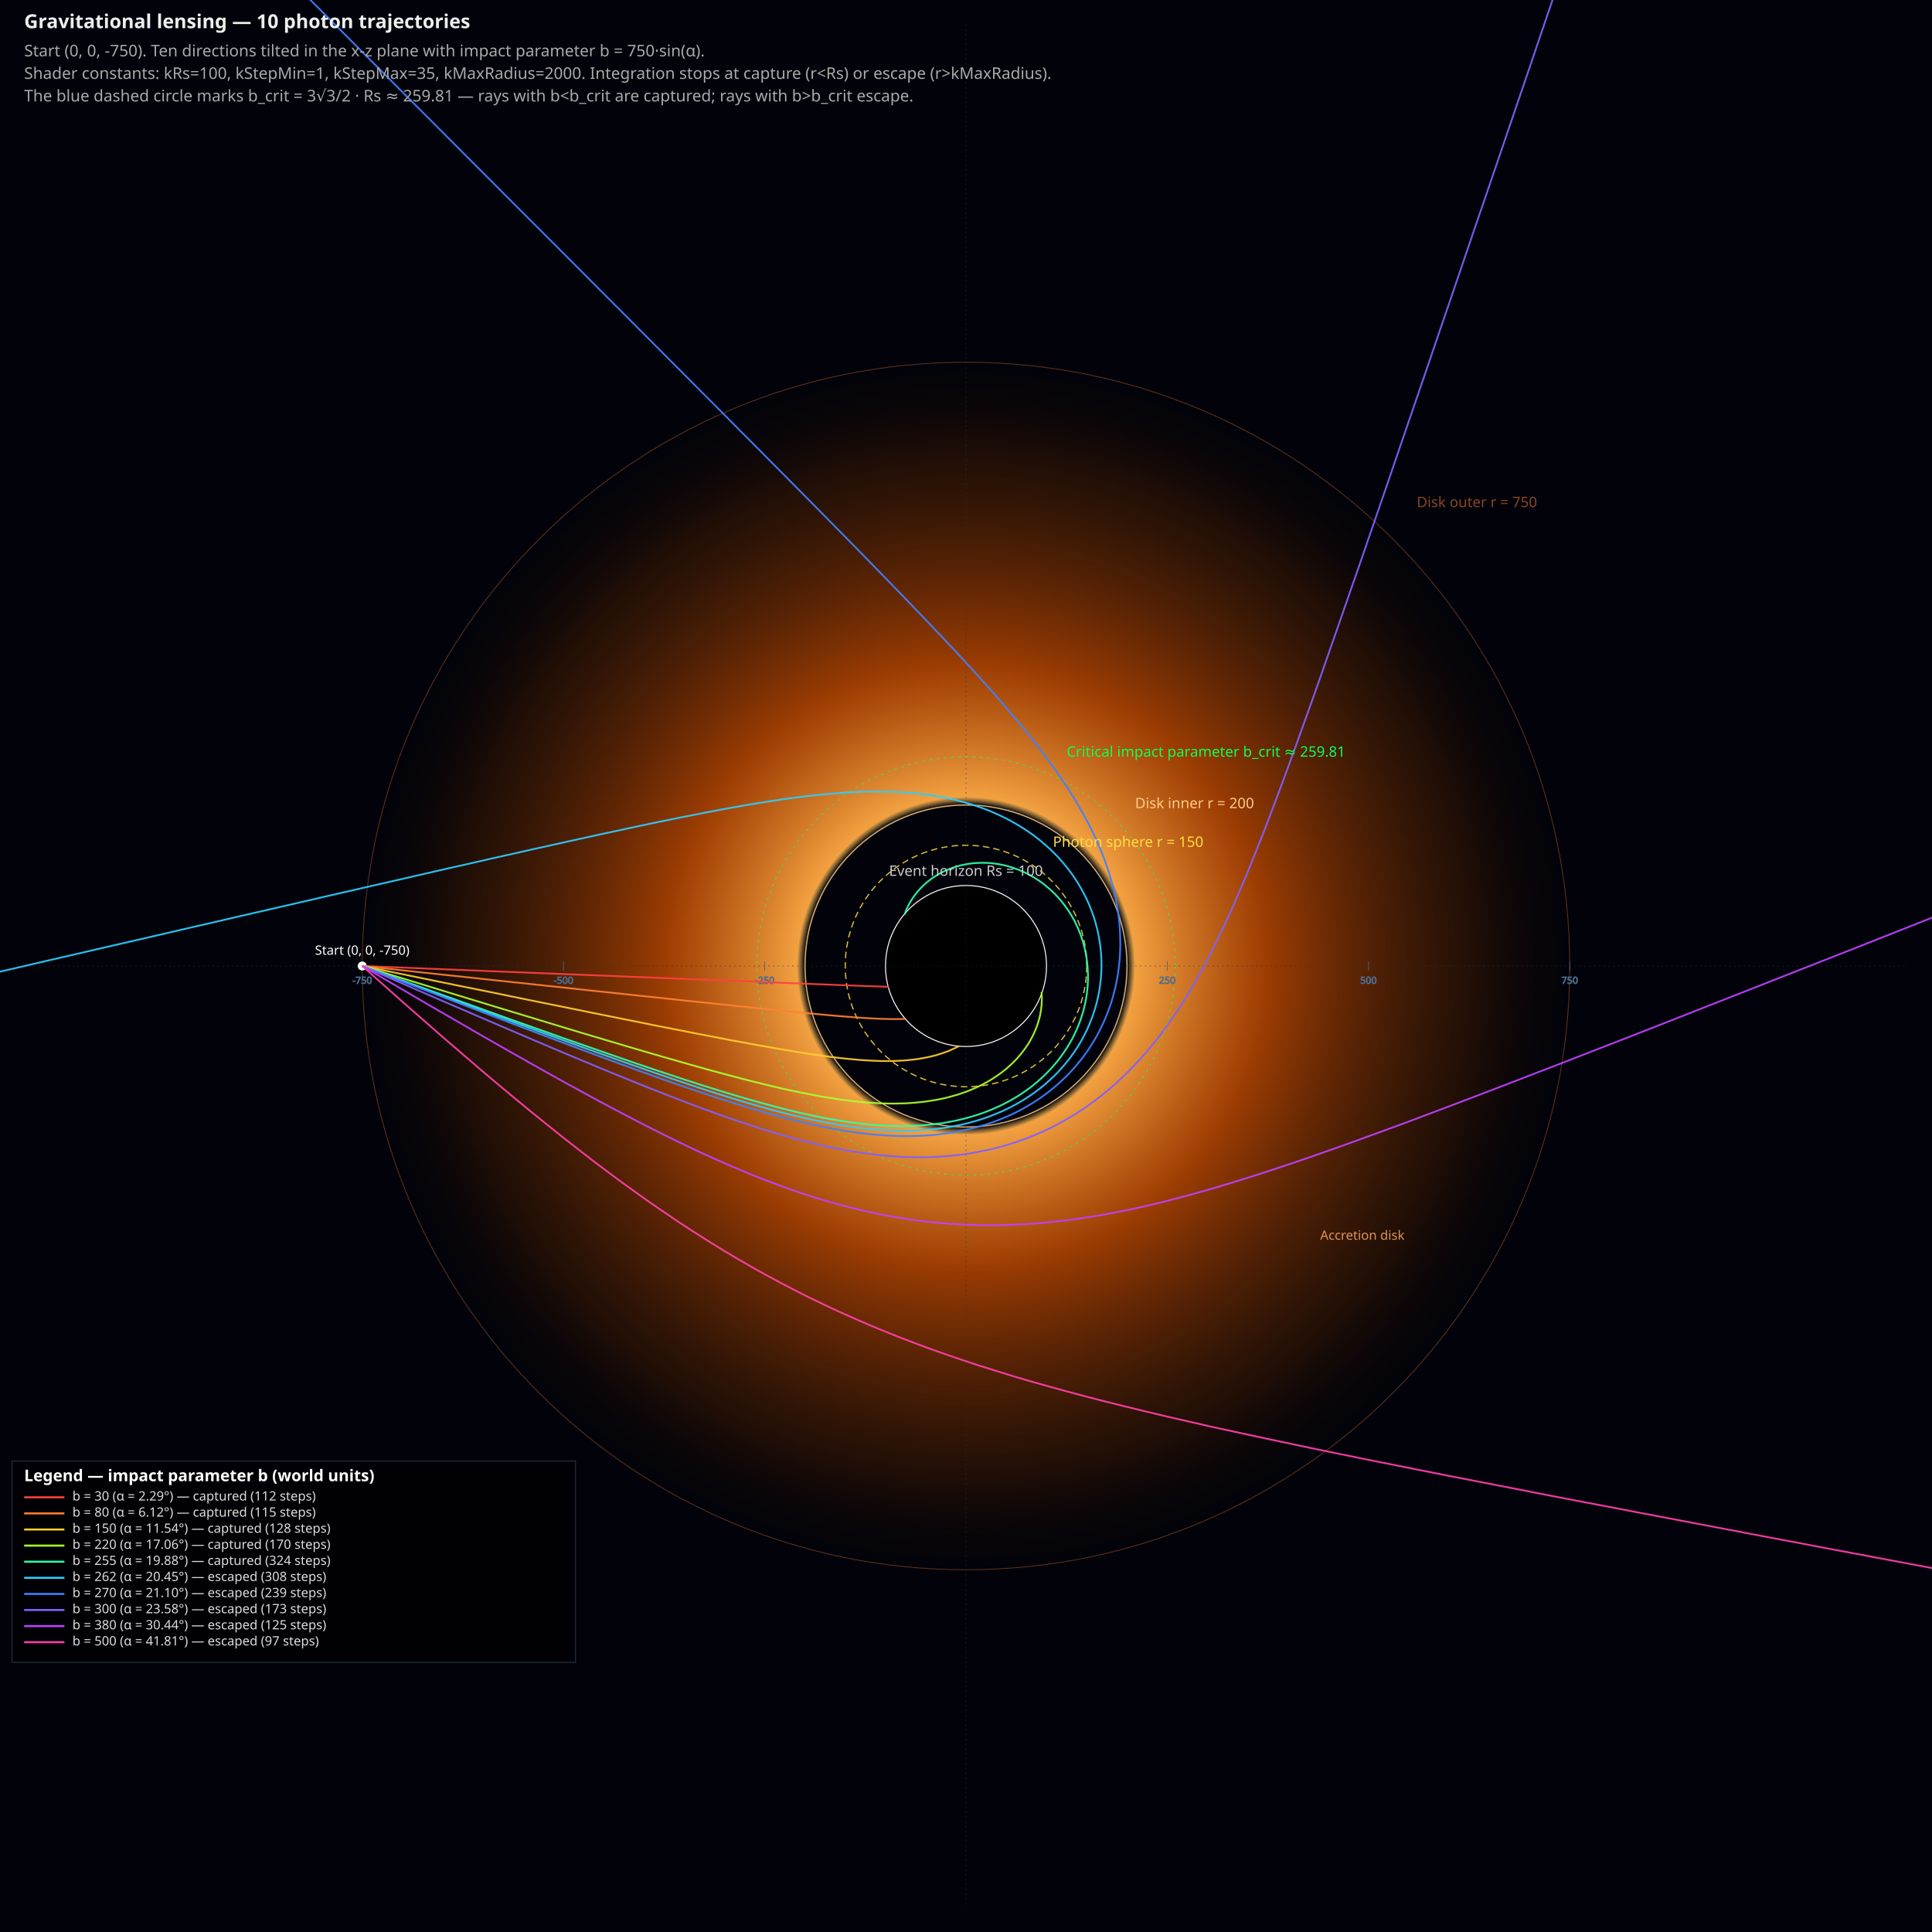
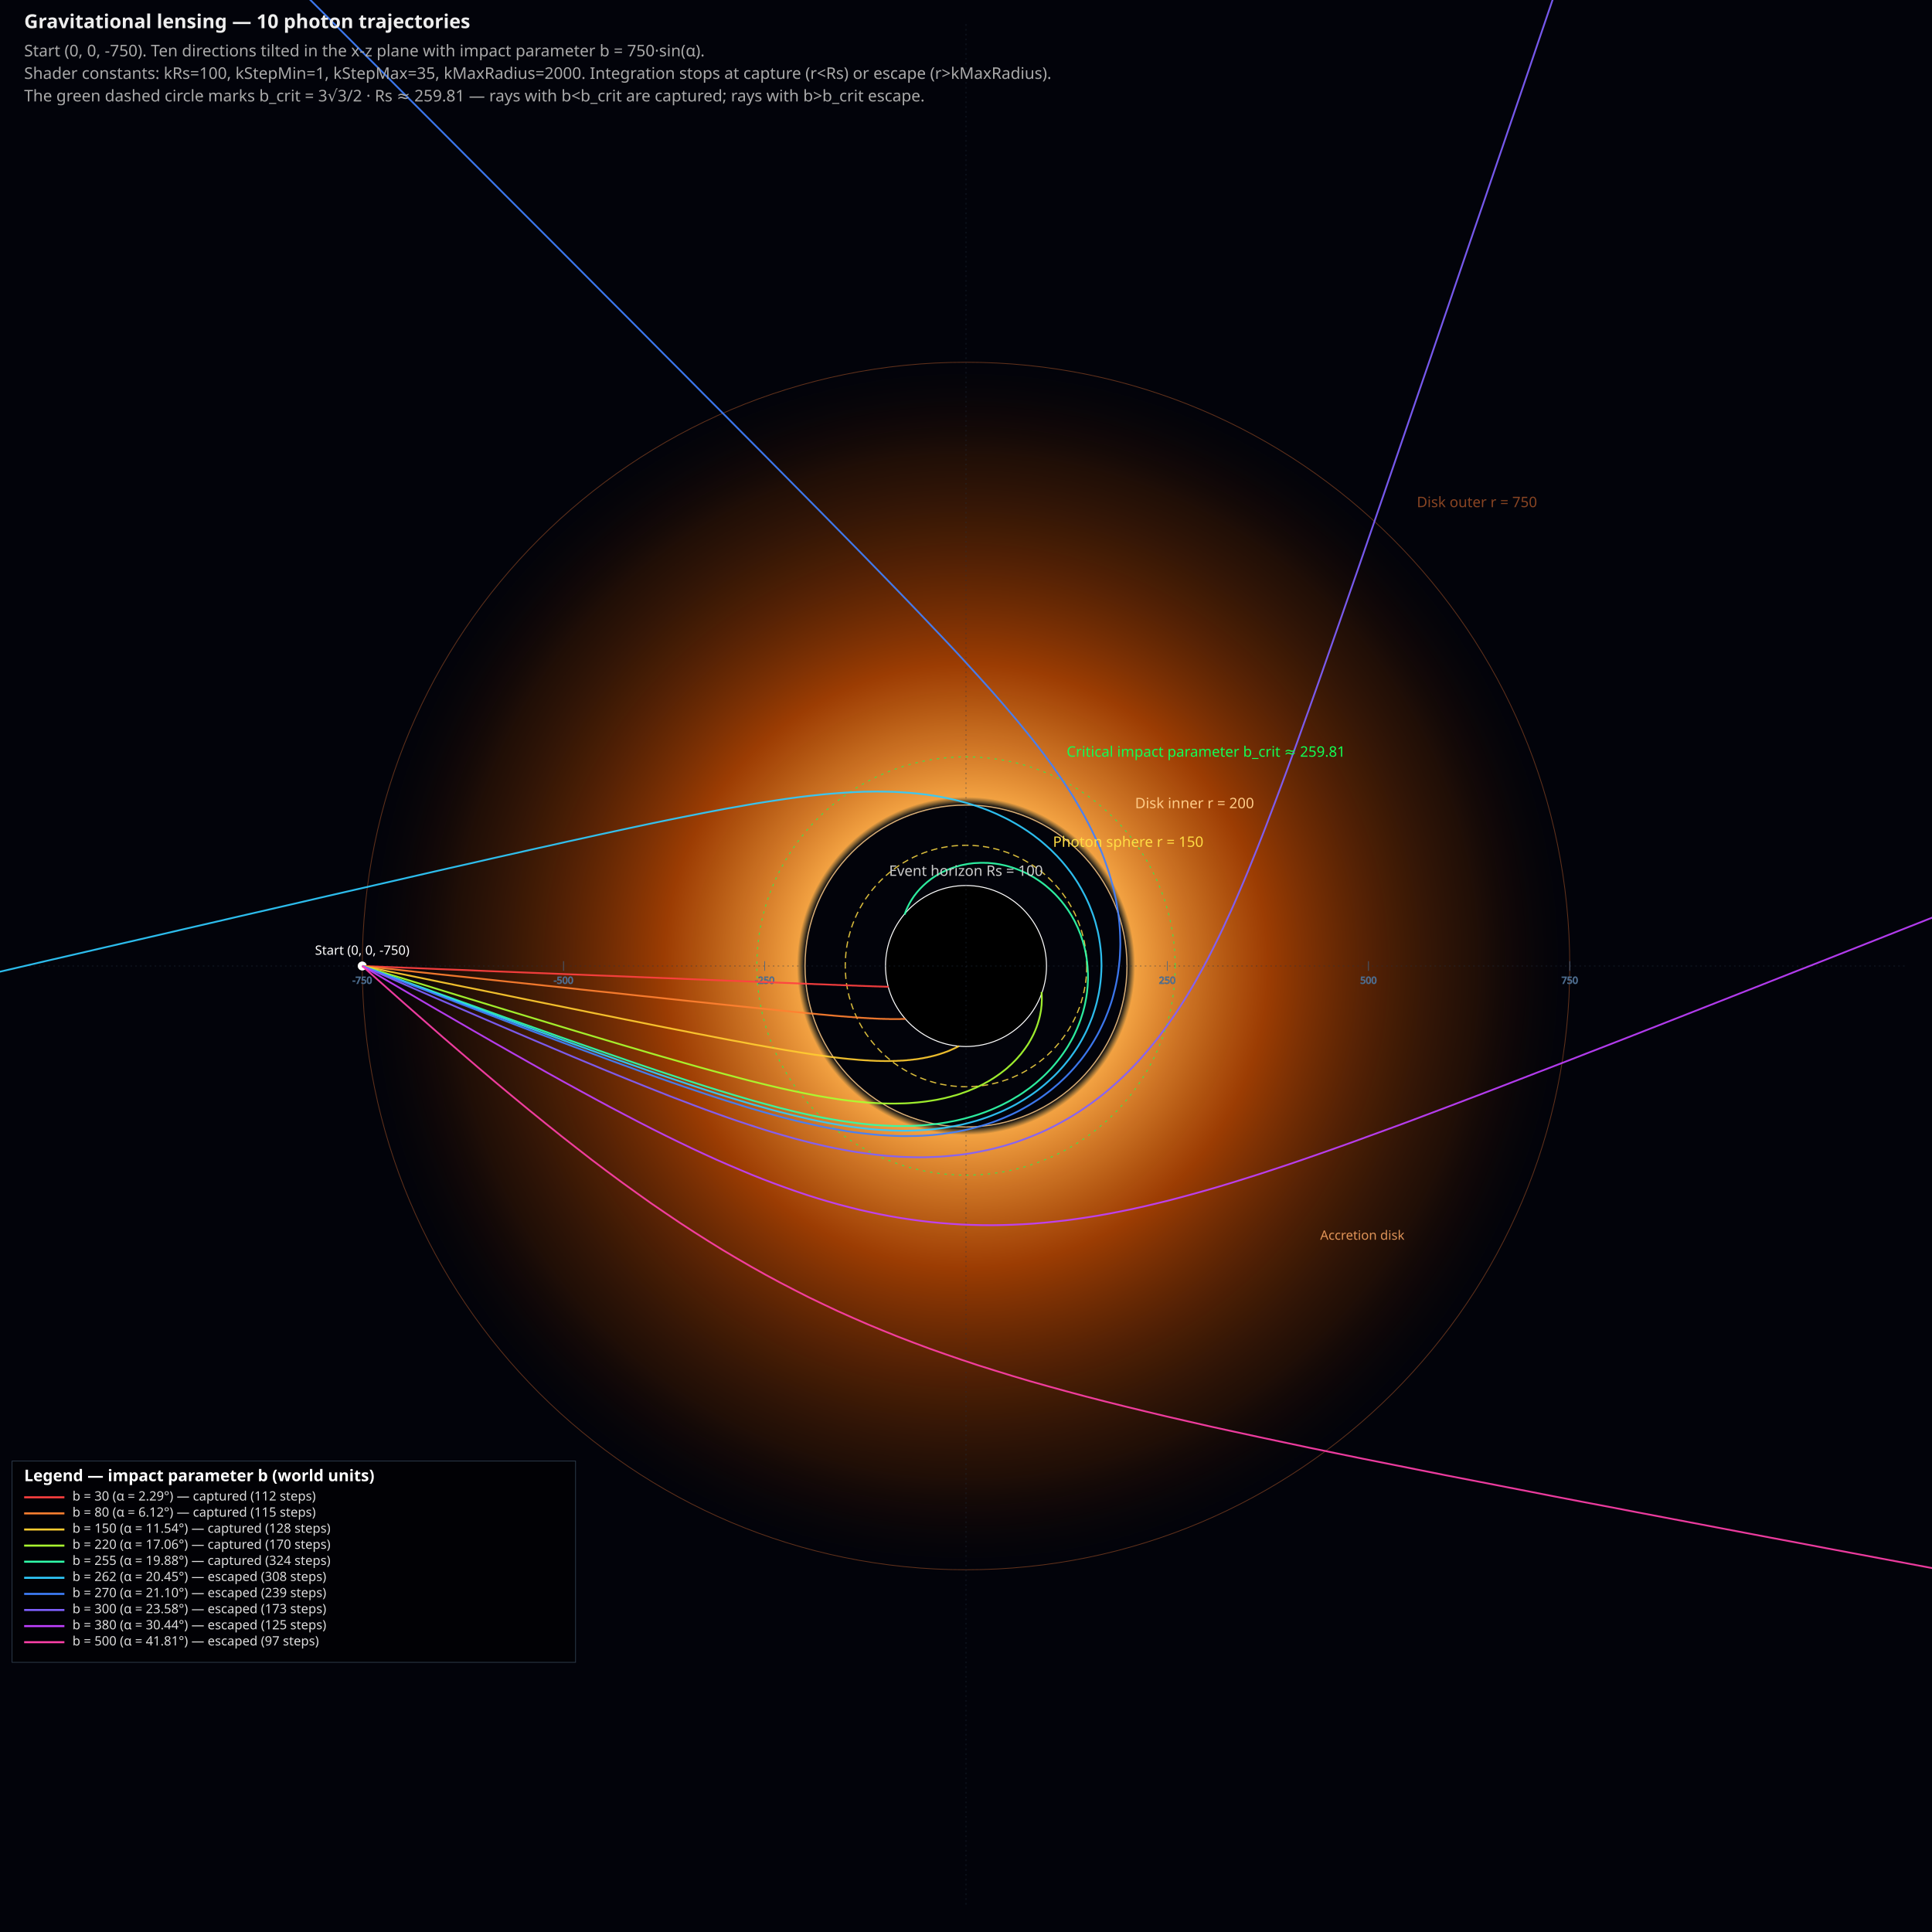
<svg xmlns="http://www.w3.org/2000/svg" viewBox="-1200 -1200 2400 2400" width="1100" height="1100" font-family="sans-serif">
  <defs>
    <radialGradient id="diskGrad" cx="0" cy="0" r="750" gradientUnits="userSpaceOnUse">
      <stop offset="0.267" stop-color="#ffcc66" stop-opacity="0" />
      <stop offset="0.28" stop-color="#ffaa44" stop-opacity="0.95" />
      <stop offset="0.5" stop-color="#dd5500" stop-opacity="0.7" />
      <stop offset="0.85" stop-color="#552200" stop-opacity="0.35" />
      <stop offset="1" stop-color="#1a0800" stop-opacity="0" />
    </radialGradient>
  </defs>
  <rect x="-1200" y="-1200" width="2400" height="2400" fill="#02030a" />
  <path d="M 750,0 A 750,750 0 1 1 -750,0 A 750,750 0 1 1 750,0            M 200,0 A 200,200 0 1 0 -200,0 A 200,200 0 1 0 200,0" fill="url(#diskGrad)" fill-rule="evenodd" />
  <circle cx="0" cy="0" r="200" fill="none" stroke="#ffcc88" stroke-width="1.5" opacity="0.85" />
  <circle cx="0" cy="0" r="750" fill="none" stroke="#884422" stroke-width="1" opacity="0.7" />
  <circle cx="0" cy="0" r="259.81" fill="none" stroke="#11ff55" stroke-width="1.2" stroke-dasharray="3,6" opacity="0.75" />
  <circle cx="0" cy="0" r="150" fill="none" stroke="#ffdd44" stroke-width="1.5" stroke-dasharray="8,5" opacity="0.85" />
  <circle cx="0" cy="0" r="100" fill="#000000" stroke="#ffffff" stroke-width="1.2" />
  <line x1="-1170" y1="0" x2="1170" y2="0" stroke="#223344" stroke-width="0.5" stroke-dasharray="2,4" />
  <line x1="0" y1="-1170" x2="0" y2="1170" stroke="#223344" stroke-width="0.5" stroke-dasharray="2,4" />
  <g stroke="#446688" stroke-width="0.8" fill="#8899bb" font-size="12">
    <line x1="-750" y1="-6" x2="-750" y2="6" />
    <text x="-750" y="22" text-anchor="middle" fill="#8899bb">-750</text>
    <line x1="-500" y1="-6" x2="-500" y2="6" />
    <text x="-500" y="22" text-anchor="middle" fill="#8899bb">-500</text>
    <line x1="-250" y1="-6" x2="-250" y2="6" />
    <text x="-250" y="22" text-anchor="middle" fill="#8899bb">-250</text>
    <line x1="250" y1="-6" x2="250" y2="6" />
    <text x="250" y="22" text-anchor="middle" fill="#8899bb">250</text>
    <line x1="500" y1="-6" x2="500" y2="6" />
    <text x="500" y="22" text-anchor="middle" fill="#8899bb">500</text>
    <line x1="750" y1="-6" x2="750" y2="6" />
    <text x="750" y="22" text-anchor="middle" fill="#8899bb">750</text>
  </g>
  <circle cx="-750" cy="0" r="6" fill="#ffffff" stroke="#000000" stroke-width="0.8" />
  <text x="-750" y="-14" text-anchor="middle" font-size="16" fill="#ffffff">Start (0, 0, -750)</text>
  <g>
    <path d="M -750.0,0.0 L -715.0,1.4 L -682.0,2.7 L -650.9,4.0 L -621.5,5.1 L -593.8,6.3 L -567.7,7.3 L -543.1,8.3 L -519.8,9.2 L -497.8,10.1 L -477.1,10.9 L -457.6,11.7 L -439.2,12.4 L -421.8,13.1 L -405.4,13.8 L -389.9,14.4 L -375.3,15.0 L -361.5,15.5 L -348.5,16.1 L -336.2,16.6 L -324.6,17.0 L -313.7,17.5 L -303.4,17.9 L -293.7,18.3 L -284.5,18.6 L -275.8,19.0 L -267.6,19.3 L -259.9,19.6 L -252.6,19.9 L -245.8,20.2 L -239.3,20.4 L -233.2,20.7 L -227.4,20.9 L -221.9,21.1 L -216.8,21.3 L -211.9,21.5 L -207.3,21.7 L -203.0,21.9 L -198.9,22.0 L -195.0,22.2 L -191.4,22.3 L -188.0,22.5 L -184.7,22.6 L -181.7,22.7 L -178.8,22.8 L -176.0,22.9 L -173.5,23.0 L -171.0,23.1 L -168.7,23.2 L -166.6,23.3 L -164.5,23.4 L -162.6,23.4 L -160.7,23.5 L -159.0,23.6 L -157.4,23.6 L -155.9,23.7 L -154.4,23.8 L -153.0,23.8 L -151.8,23.9 L -150.5,23.9 L -149.4,23.9 L -148.3,24.0 L -147.3,24.0 L -146.3,24.1 L -145.2,24.1 L -144.2,24.1 L -143.2,24.2 L -142.2,24.2 L -141.2,24.3 L -140.2,24.3 L -139.2,24.3 L -138.1,24.4 L -137.1,24.4 L -136.1,24.4 L -135.1,24.5 L -134.1,24.5 L -133.1,24.6 L -132.0,24.6 L -131.0,24.6 L -130.0,24.7 L -129.0,24.7 L -128.0,24.7 L -127.0,24.8 L -125.9,24.8 L -124.9,24.9 L -123.9,24.9 L -122.9,24.9 L -121.9,25.0 L -120.8,25.0 L -119.8,25.0 L -118.8,25.1 L -117.8,25.1 L -116.7,25.2 L -115.7,25.2 L -114.7,25.2 L -113.7,25.3 L -112.6,25.3 L -111.6,25.3 L -110.6,25.4 L -109.5,25.4 L -108.5,25.4 L -107.5,25.5 L -106.4,25.5 L -105.4,25.5 L -104.4,25.6 L -103.3,25.6 L -102.3,25.6 L -101.3,25.7 L -100.2,25.7 L -99.2,25.7 L -98.1,25.8 L -97.1,25.8 L -96.1,25.8" stroke="#ff4040" stroke-width="2.2" fill="none" opacity="0.92" />
    <path d="M -750.0,0.0 L -715.2,3.7 L -682.4,7.3 L -651.4,10.6 L -622.1,13.7 L -594.5,16.7 L -568.4,19.5 L -543.8,22.1 L -520.5,24.6 L -498.6,26.9 L -477.9,29.2 L -458.3,31.3 L -439.8,33.2 L -422.4,35.1 L -405.9,36.9 L -390.3,38.5 L -375.6,40.1 L -361.7,41.6 L -348.6,43.0 L -336.2,44.3 L -324.4,45.5 L -313.3,46.7 L -302.8,47.8 L -292.9,48.8 L -283.5,49.8 L -274.6,50.7 L -266.2,51.6 L -258.3,52.4 L -250.8,53.2 L -243.6,53.9 L -236.9,54.6 L -230.5,55.3 L -224.5,55.9 L -218.7,56.5 L -213.3,57.0 L -208.2,57.5 L -203.3,58.0 L -198.7,58.4 L -194.3,58.9 L -190.2,59.2 L -186.3,59.6 L -182.6,60.0 L -179.0,60.3 L -175.7,60.6 L -172.5,60.9 L -169.5,61.2 L -166.7,61.4 L -164.0,61.7 L -161.4,61.9 L -159.0,62.1 L -156.7,62.3 L -154.5,62.5 L -152.4,62.6 L -150.5,62.8 L -148.6,62.9 L -146.9,63.1 L -145.2,63.2 L -143.6,63.3 L -142.1,63.4 L -140.7,63.6 L -139.3,63.7 L -138.1,63.7 L -136.8,63.8 L -135.7,63.9 L -134.6,64.0 L -133.5,64.1 L -132.4,64.1 L -131.3,64.2 L -130.2,64.3 L -129.1,64.4 L -128.0,64.4 L -126.9,64.5 L -125.8,64.6 L -124.7,64.6 L -123.6,64.7 L -122.5,64.8 L -121.4,64.8 L -120.3,64.9 L -119.2,65.0 L -118.1,65.0 L -116.9,65.1 L -115.8,65.1 L -114.7,65.2 L -113.5,65.3 L -112.4,65.3 L -111.3,65.4 L -110.1,65.4 L -109.0,65.5 L -107.9,65.5 L -106.7,65.6 L -105.6,65.6 L -104.4,65.6 L -103.2,65.7 L -102.1,65.7 L -100.9,65.7 L -99.7,65.8 L -98.6,65.8 L -97.4,65.8 L -96.2,65.8 L -95.0,65.9 L -93.8,65.9 L -92.6,65.9 L -91.4,65.9 L -90.2,65.9 L -89.0,65.9 L -87.8,65.9 L -86.6,65.9 L -85.4,65.9 L -84.1,65.9 L -82.9,65.9 L -81.7,65.9 L -80.4,65.8 L -79.1,65.8 L -77.9,65.8 L -76.6,65.7 L -75.3,65.7" stroke="#ff8030" stroke-width="2.2" fill="none" opacity="0.92" />
    <path d="M -750.0,0.0 L -715.7,7.0 L -683.3,13.6 L -652.7,19.9 L -623.7,25.8 L -596.3,31.3 L -570.4,36.6 L -546.0,41.6 L -522.8,46.3 L -500.9,50.7 L -480.1,54.9 L -460.5,58.9 L -441.9,62.6 L -424.2,66.2 L -407.5,69.5 L -391.7,72.7 L -376.7,75.7 L -362.4,78.5 L -348.9,81.1 L -336.0,83.7 L -323.8,86.0 L -312.2,88.3 L -301.2,90.4 L -290.7,92.4 L -280.7,94.2 L -271.2,96.0 L -262.2,97.7 L -253.6,99.2 L -245.3,100.7 L -237.5,102.1 L -230.0,103.4 L -222.8,104.6 L -216.0,105.7 L -209.5,106.8 L -203.3,107.8 L -197.3,108.7 L -191.6,109.6 L -186.2,110.4 L -180.9,111.1 L -176.0,111.8 L -171.2,112.5 L -166.6,113.1 L -162.2,113.6 L -158.0,114.1 L -154.0,114.6 L -150.1,115.0 L -146.4,115.4 L -142.9,115.7 L -139.5,116.0 L -136.2,116.3 L -133.1,116.6 L -130.1,116.8 L -127.3,117.0 L -124.5,117.2 L -121.9,117.3 L -119.4,117.5 L -116.9,117.6 L -114.6,117.7 L -112.4,117.8 L -110.3,117.9 L -108.2,117.9 L -106.3,118.0 L -104.4,118.0 L -102.6,118.0 L -100.9,118.1 L -99.3,118.1 L -97.7,118.1 L -96.2,118.1 L -94.7,118.0 L -93.3,118.0 L -92.0,118.0 L -90.7,118.0 L -89.4,117.9 L -88.1,117.9 L -86.8,117.9 L -85.5,117.8 L -84.2,117.7 L -82.9,117.7 L -81.6,117.6 L -80.2,117.5 L -78.9,117.5 L -77.6,117.4 L -76.2,117.3 L -74.9,117.2 L -73.5,117.1 L -72.2,116.9 L -70.8,116.8 L -69.4,116.7 L -68.1,116.5 L -66.7,116.4 L -65.3,116.2 L -63.9,116.0 L -62.5,115.9 L -61.1,115.7 L -59.7,115.5 L -58.3,115.3 L -56.9,115.0 L -55.5,114.8 L -54.1,114.6 L -52.6,114.3 L -51.2,114.0 L -49.7,113.7 L -48.3,113.5 L -46.8,113.1 L -45.4,112.8 L -43.9,112.5 L -42.5,112.1 L -41.0,111.8 L -39.5,111.4 L -38.0,111.0 L -36.5,110.6 L -35.0,110.1 L -33.5,109.7 L -32.0,109.2 L -30.5,108.7 L -29.0,108.2 L -27.4,107.7 L -25.9,107.1 L -24.4,106.6 L -22.8,106.0 L -21.3,105.4 L -19.7,104.7 L -18.2,104.0 L -16.6,103.3 L -15.0,102.6 L -13.5,101.9 L -11.9,101.1 L -10.3,100.3 L -8.7,99.4" stroke="#ffcc30" stroke-width="2.2" fill="none" opacity="0.92" />
    <path d="M -750.0,0.0 L -716.5,10.3 L -684.8,20.0 L -654.8,29.2 L -626.4,37.9 L -599.4,46.1 L -573.8,53.9 L -549.6,61.2 L -526.5,68.2 L -504.7,74.8 L -483.9,81.1 L -464.1,87.0 L -445.3,92.6 L -427.5,97.9 L -410.4,102.9 L -394.2,107.7 L -378.7,112.2 L -363.9,116.4 L -349.7,120.5 L -336.2,124.3 L -323.3,127.9 L -310.9,131.3 L -299.0,134.5 L -287.6,137.5 L -276.7,140.4 L -266.2,143.1 L -256.1,145.6 L -246.3,148.0 L -237.0,150.2 L -228.0,152.3 L -219.3,154.2 L -210.9,156.0 L -202.7,157.7 L -194.9,159.2 L -187.3,160.7 L -180.0,162.0 L -172.9,163.2 L -166.0,164.3 L -159.4,165.4 L -152.9,166.3 L -146.7,167.1 L -140.6,167.8 L -134.7,168.5 L -129.0,169.0 L -123.4,169.5 L -118.0,169.9 L -112.8,170.2 L -107.7,170.5 L -102.7,170.7 L -97.9,170.8 L -93.3,170.9 L -88.7,170.9 L -84.3,170.8 L -80.0,170.7 L -75.8,170.6 L -71.8,170.4 L -67.8,170.1 L -64.0,169.8 L -60.3,169.5 L -56.6,169.1 L -53.1,168.7 L -49.7,168.3 L -46.4,167.8 L -43.1,167.3 L -40.0,166.8 L -36.9,166.3 L -33.9,165.7 L -31.1,165.1 L -28.2,164.5 L -25.5,163.9 L -22.9,163.2 L -20.3,162.6 L -17.8,161.9 L -15.4,161.2 L -13.0,160.6 L -10.7,159.9 L -8.5,159.2 L -6.4,158.5 L -4.3,157.7 L -2.2,157.0 L -0.3,156.3 L 1.7,155.6 L 3.5,154.9 L 5.3,154.1 L 7.0,153.4 L 8.7,152.7 L 10.4,152.0 L 12.0,151.3 L 13.5,150.6 L 15.0,149.9 L 16.5,149.2 L 17.9,148.5 L 19.3,147.8 L 20.7,147.1 L 22.1,146.4 L 23.4,145.6 L 24.8,144.8 L 26.2,144.1 L 27.6,143.3 L 29.0,142.5 L 30.4,141.7 L 31.7,140.8 L 33.1,140.0 L 34.5,139.1 L 35.8,138.2 L 37.2,137.3 L 38.5,136.4 L 39.9,135.4 L 41.2,134.5 L 42.6,133.5 L 43.9,132.5 L 45.2,131.5 L 46.5,130.5 L 47.9,129.4 L 49.2,128.4 L 50.5,127.3 L 51.8,126.2 L 53.0,125.0 L 54.3,123.9 L 55.6,122.7 L 56.8,121.6 L 58.1,120.3 L 59.3,119.1 L 60.5,117.9 L 61.8,116.6 L 63.0,115.3 L 64.2,114.0 L 65.3,112.7 L 66.5,111.3 L 67.7,110.0 L 68.8,108.6 L 69.9,107.1 L 71.0,105.7 L 72.1,104.2 L 73.2,102.8 L 74.3,101.2 L 75.3,99.7 L 76.4,98.2 L 77.4,96.6 L 78.4,95.0 L 79.3,93.3 L 80.3,91.7 L 81.2,90.0 L 82.1,88.3 L 83.0,86.6 L 83.9,84.8 L 84.7,83.0 L 85.5,81.2 L 86.3,79.4 L 87.0,77.5 L 87.8,75.6 L 88.4,73.7 L 89.1,71.8 L 89.7,69.8 L 90.3,67.8 L 90.9,65.8 L 91.4,63.8 L 91.9,61.7 L 92.3,59.6 L 92.7,57.5 L 93.1,55.3 L 93.4,53.2 L 93.6,50.9 L 93.9,48.7 L 94.0,46.5 L 94.1,44.2 L 94.2,41.9 L 94.2,39.5 L 94.1,37.2 L 94.0,34.8 L 93.8,32.3" stroke="#aaff30" stroke-width="2.2" fill="none" opacity="0.92" />
    <path d="M -750.0,0.0 L -717.1,11.9 L -685.8,23.2 L -656.2,33.8 L -628.1,43.9 L -601.4,53.5 L -576.1,62.6 L -552.0,71.2 L -529.0,79.3 L -507.2,87.1 L -486.4,94.4 L -466.6,101.3 L -447.7,107.9 L -429.7,114.1 L -412.4,120.1 L -395.9,125.7 L -380.1,131.0 L -365.0,136.0 L -350.5,140.8 L -336.5,145.3 L -323.1,149.6 L -310.2,153.6 L -297.8,157.4 L -285.9,161.0 L -274.3,164.4 L -263.2,167.6 L -252.4,170.6 L -242.0,173.4 L -231.9,176.1 L -222.1,178.5 L -212.6,180.9 L -203.4,183.0 L -194.5,185.0 L -185.8,186.8 L -177.3,188.5 L -169.1,190.0 L -161.0,191.4 L -153.2,192.7 L -145.6,193.8 L -138.1,194.8 L -130.9,195.7 L -123.8,196.5 L -116.8,197.2 L -110.1,197.7 L -103.4,198.1 L -96.9,198.4 L -90.6,198.7 L -84.4,198.8 L -78.3,198.8 L -72.4,198.7 L -66.6,198.6 L -60.9,198.3 L -55.3,198.0 L -49.9,197.5 L -44.5,197.0 L -39.3,196.5 L -34.1,195.8 L -29.1,195.1 L -24.2,194.3 L -19.4,193.4 L -14.6,192.5 L -10.0,191.5 L -5.5,190.4 L -1.0,189.3 L 3.3,188.1 L 7.6,186.9 L 11.8,185.6 L 15.9,184.3 L 19.9,182.9 L 23.8,181.5 L 27.6,180.0 L 31.4,178.5 L 35.1,176.9 L 38.7,175.3 L 42.2,173.7 L 45.7,172.0 L 49.0,170.3 L 52.3,168.6 L 55.6,166.8 L 58.7,165.0 L 61.8,163.1 L 64.9,161.3 L 67.8,159.4 L 70.7,157.5 L 73.5,155.5 L 76.3,153.5 L 79.0,151.6 L 81.6,149.6 L 84.2,147.5 L 86.7,145.5 L 89.1,143.4 L 91.5,141.3 L 93.8,139.2 L 96.1,137.1 L 98.3,135.0 L 100.4,132.9 L 102.5,130.7 L 104.6,128.6 L 106.6,126.4 L 108.5,124.2 L 110.4,122.0 L 112.2,119.8 L 114.0,117.6 L 115.7,115.4 L 117.4,113.2 L 119.0,111.0 L 120.6,108.8 L 122.1,106.6 L 123.6,104.4 L 125.1,102.1 L 126.5,99.9 L 127.8,97.7 L 129.1,95.4 L 130.4,93.2 L 131.6,91.0 L 132.8,88.8 L 133.9,86.6 L 135.0,84.3 L 136.0,82.1 L 137.0,79.9 L 138.0,77.7 L 138.9,75.5 L 139.8,73.3 L 140.7,71.1 L 141.5,68.9 L 142.3,66.8 L 143.0,64.6 L 143.7,62.4 L 144.4,60.3 L 145.1,58.1 L 145.7,56.0 L 146.2,53.8 L 146.8,51.7 L 147.3,49.6 L 147.8,47.5 L 148.2,45.4 L 148.6,43.3 L 149.0,41.3 L 149.4,39.2 L 149.7,37.2 L 150.0,35.1 L 150.3,33.1 L 150.5,31.1 L 150.7,29.1 L 150.9,27.1 L 151.1,25.1 L 151.2,23.1 L 151.3,21.2 L 151.4,19.2 L 151.5,17.3 L 151.5,15.4 L 151.5,13.5 L 151.5,11.6 L 151.5,9.8 L 151.4,7.9 L 151.3,6.1 L 151.2,4.2 L 151.1,2.4 L 151.0,0.6 L 150.8,-1.2 L 150.6,-2.9 L 150.5,-4.7 L 150.2,-6.4 L 150.0,-8.2 L 149.8,-9.9 L 149.5,-11.6 L 149.2,-13.2 L 148.9,-14.9 L 148.6,-16.6 L 148.2,-18.3 L 147.9,-20.0 L 147.5,-21.6 L 147.1,-23.3 L 146.7,-25.0 L 146.2,-26.6 L 145.7,-28.3 L 145.3,-29.9 L 144.8,-31.6 L 144.2,-33.2 L 143.7,-34.9 L 143.1,-36.5 L 142.6,-38.2 L 142.0,-39.8 L 141.3,-41.4 L 140.7,-43.0 L 140.0,-44.6 L 139.4,-46.2 L 138.7,-47.8 L 137.9,-49.4 L 137.2,-51.0 L 136.4,-52.6 L 135.7,-54.2 L 134.9,-55.7 L 134.1,-57.3 L 133.2,-58.8 L 132.4,-60.3 L 131.5,-61.9 L 130.6,-63.4 L 129.7,-64.9 L 128.7,-66.4 L 127.8,-67.9 L 126.8,-69.4 L 125.8,-70.8 L 124.8,-72.3 L 123.7,-73.7 L 122.7,-75.2 L 121.6,-76.6 L 120.5,-78.0 L 119.4,-79.4 L 118.3,-80.8 L 117.1,-82.1 L 115.9,-83.5 L 114.8,-84.8 L 113.5,-86.2 L 112.3,-87.5 L 111.1,-88.8 L 109.8,-90.1 L 108.5,-91.3 L 107.2,-92.6 L 105.9,-93.8 L 104.6,-95.0 L 103.2,-96.2 L 101.8,-97.4 L 100.4,-98.6 L 99.0,-99.8 L 97.6,-100.9 L 96.2,-102.0 L 94.7,-103.1 L 93.2,-104.2 L 91.7,-105.3 L 90.2,-106.3 L 88.7,-107.3 L 87.1,-108.3 L 85.6,-109.3 L 84.0,-110.3 L 82.4,-111.2 L 80.8,-112.1 L 79.2,-113.0 L 77.5,-113.9 L 75.9,-114.8 L 74.2,-115.6 L 72.5,-116.4 L 70.8,-117.2 L 69.1,-117.9 L 67.3,-118.7 L 65.6,-119.4 L 63.8,-120.1 L 62.1,-120.7 L 60.3,-121.4 L 58.5,-122.0 L 56.7,-122.6 L 54.9,-123.1 L 53.0,-123.7 L 51.2,-124.2 L 49.3,-124.7 L 47.5,-125.1 L 45.6,-125.5 L 43.7,-125.9 L 41.8,-126.3 L 39.9,-126.6 L 38.0,-126.9 L 36.0,-127.2 L 34.1,-127.4 L 32.1,-127.6 L 30.2,-127.8 L 28.2,-128.0 L 26.3,-128.1 L 24.3,-128.1 L 22.3,-128.2 L 20.3,-128.2 L 18.3,-128.2 L 16.3,-128.1 L 14.3,-128.0 L 12.3,-127.9 L 10.3,-127.8 L 8.3,-127.6 L 6.3,-127.3 L 4.3,-127.1 L 2.3,-126.8 L 0.2,-126.4 L -1.8,-126.0 L -3.8,-125.6 L -5.8,-125.2 L -7.8,-124.7 L -9.8,-124.1 L -11.8,-123.5 L -13.8,-122.9 L -15.8,-122.3 L -17.8,-121.6 L -19.8,-120.8 L -21.8,-120.0 L -23.8,-119.2 L -25.8,-118.3 L -27.7,-117.4 L -29.7,-116.4 L -31.6,-115.4 L -33.5,-114.4 L -35.4,-113.3 L -37.3,-112.1 L -39.2,-110.9 L -41.0,-109.7 L -42.9,-108.4 L -44.7,-107.0 L -46.5,-105.6 L -48.3,-104.2 L -50.0,-102.7 L -51.8,-101.1 L -53.5,-99.5 L -55.1,-97.9 L -56.8,-96.2 L -58.4,-94.4 L -60.0,-92.6 L -61.5,-90.8 L -63.0,-88.8 L -64.5,-86.9 L -65.9,-84.8 L -67.3,-82.7 L -68.6,-80.6 L -69.9,-78.4 L -71.1,-76.1 L -72.3,-73.7 L -73.4,-71.4 L -74.5,-68.9 L -75.4,-66.4 L -76.3,-63.8" stroke="#30ffaa" stroke-width="2.2" fill="none" opacity="0.92" />
    <path d="M -750.0,0.0 L -717.2,12.2 L -686.1,23.8 L -656.5,34.8 L -628.5,45.2 L -601.9,55.0 L -576.6,64.3 L -552.5,73.2 L -529.6,81.6 L -507.8,89.5 L -487.0,97.1 L -467.2,104.2 L -448.2,111.0 L -430.2,117.4 L -412.9,123.5 L -396.3,129.3 L -380.5,134.8 L -365.2,140.0 L -350.6,144.9 L -336.6,149.6 L -323.1,154.0 L -310.1,158.2 L -297.6,162.1 L -285.5,165.8 L -273.8,169.3 L -262.6,172.6 L -251.6,175.7 L -241.1,178.7 L -230.8,181.4 L -220.9,183.9 L -211.2,186.3 L -201.8,188.5 L -192.7,190.6 L -183.8,192.5 L -175.1,194.2 L -166.7,195.8 L -158.5,197.2 L -150.4,198.5 L -142.6,199.7 L -134.9,200.7 L -127.4,201.6 L -120.1,202.4 L -112.9,203.1 L -105.9,203.6 L -99.0,204.0 L -92.3,204.3 L -85.7,204.5 L -79.3,204.6 L -73.0,204.6 L -66.8,204.4 L -60.7,204.2 L -54.7,203.9 L -48.9,203.5 L -43.1,203.0 L -37.5,202.4 L -32.0,201.7 L -26.6,201.0 L -21.3,200.1 L -16.1,199.2 L -11.0,198.2 L -5.9,197.2 L -1.0,196.0 L 3.8,194.8 L 8.5,193.5 L 13.2,192.2 L 17.8,190.8 L 22.2,189.3 L 26.6,187.8 L 30.9,186.2 L 35.1,184.5 L 39.3,182.8 L 43.3,181.1 L 47.3,179.3 L 51.2,177.4 L 55.1,175.5 L 58.8,173.6 L 62.5,171.6 L 66.1,169.5 L 69.6,167.4 L 73.1,165.3 L 76.5,163.1 L 79.8,160.9 L 83.0,158.7 L 86.2,156.4 L 89.3,154.1 L 92.3,151.7 L 95.3,149.3 L 98.2,146.9 L 101.0,144.4 L 103.8,141.9 L 106.5,139.4 L 109.2,136.9 L 111.8,134.3 L 114.3,131.7 L 116.7,129.1 L 119.1,126.4 L 121.5,123.7 L 123.7,121.0 L 125.9,118.3 L 128.1,115.6 L 130.2,112.8 L 132.2,110.0 L 134.2,107.2 L 136.1,104.4 L 138.0,101.5 L 139.8,98.7 L 141.5,95.8 L 143.2,92.9 L 144.8,90.0 L 146.4,87.0 L 147.9,84.1 L 149.4,81.1 L 150.8,78.1 L 152.1,75.1 L 153.4,72.1 L 154.6,69.1 L 155.8,66.1 L 157.0,63.1 L 158.0,60.0 L 159.0,57.0 L 160.0,53.9 L 160.9,50.8 L 161.8,47.7 L 162.6,44.6 L 163.3,41.5 L 164.0,38.4 L 164.7,35.3 L 165.3,32.2 L 165.8,29.0 L 166.3,25.9 L 166.7,22.8 L 167.1,19.6 L 167.4,16.5 L 167.7,13.3 L 167.9,10.2 L 168.1,7.0 L 168.2,3.8 L 168.3,0.7 L 168.3,-2.5 L 168.2,-5.7 L 168.1,-8.8 L 168.0,-12.0 L 167.8,-15.2 L 167.5,-18.4 L 167.2,-21.5 L 166.8,-24.7 L 166.4,-27.9 L 165.9,-31.0 L 165.4,-34.2 L 164.8,-37.4 L 164.2,-40.5 L 163.5,-43.7 L 162.7,-46.8 L 161.9,-49.9 L 161.1,-53.1 L 160.2,-56.2 L 159.2,-59.3 L 158.2,-62.5 L 157.1,-65.6 L 155.9,-68.7 L 154.7,-71.8 L 153.5,-74.9 L 152.2,-77.9 L 150.8,-81.0 L 149.4,-84.0 L 147.9,-87.1 L 146.3,-90.1 L 144.7,-93.1 L 143.1,-96.1 L 141.3,-99.1 L 139.6,-102.1 L 137.7,-105.1 L 135.8,-108.0 L 133.8,-111.0 L 131.8,-113.9 L 129.7,-116.8 L 127.5,-119.6 L 125.3,-122.5 L 123.0,-125.3 L 120.6,-128.2 L 118.2,-131.0 L 115.7,-133.7 L 113.2,-136.5 L 110.5,-139.2 L 107.8,-141.9 L 105.1,-144.6 L 102.2,-147.2 L 99.3,-149.8 L 96.3,-152.4 L 93.3,-155.0 L 90.2,-157.5 L 86.9,-160.0 L 83.7,-162.5 L 80.3,-164.9 L 76.9,-167.3 L 73.4,-169.6 L 69.8,-171.9 L 66.1,-174.2 L 62.4,-176.4 L 58.5,-178.6 L 54.6,-180.8 L 50.6,-182.9 L 46.5,-184.9 L 42.3,-186.9 L 38.1,-188.9 L 33.7,-190.8 L 29.3,-192.7 L 24.7,-194.5 L 20.1,-196.2 L 15.3,-197.9 L 10.5,-199.5 L 5.6,-201.1 L 0.5,-202.6 L -4.6,-204.0 L -9.9,-205.4 L -15.2,-206.7 L -20.7,-207.9 L -26.3,-209.1 L -32.0,-210.2 L -37.8,-211.2 L -43.7,-212.1 L -49.8,-213.0 L -56.0,-213.7 L -62.3,-214.4 L -68.8,-215.0 L -75.4,-215.5 L -82.2,-215.9 L -89.1,-216.3 L -96.2,-216.5 L -103.4,-216.6 L -110.8,-216.7 L -118.4,-216.6 L -126.1,-216.5 L -134.1,-216.2 L -142.2,-215.8 L -150.6,-215.3 L -159.1,-214.7 L -168.0,-214.0 L -177.0,-213.2 L -186.3,-212.2 L -195.8,-211.2 L -205.7,-210.0 L -215.8,-208.7 L -226.3,-207.2 L -237.0,-205.6 L -248.2,-203.9 L -259.7,-202.1 L -271.5,-200.1 L -283.8,-197.9 L -296.6,-195.7 L -309.8,-193.2 L -323.5,-190.6 L -337.7,-187.8 L -352.5,-184.9 L -367.9,-181.8 L -384.0,-178.5 L -400.7,-175.0 L -418.1,-171.3 L -436.2,-167.4 L -455.2,-163.3 L -475.1,-158.9 L -495.8,-154.4 L -517.6,-149.5 L -540.3,-144.5 L -564.2,-139.1 L -589.2,-133.5 L -615.4,-127.5 L -643.0,-121.3 L -671.9,-114.7 L -702.3,-107.7 L -734.3,-100.4 L -767.9,-92.7 L -801.9,-84.9 L -836.0,-77.0 L -870.0,-69.2 L -904.0,-61.4 L -938.0,-53.5 L -971.9,-45.7 L -1005.9,-37.8 L -1039.8,-30.0 L -1073.7,-22.2 L -1107.7,-14.3 L -1141.6,-6.5 L -1175.5,1.4 L -1209.3,9.2" stroke="#30ccff" stroke-width="2.2" fill="none" opacity="0.92" />
    <path d="M -750.0,0.0 L -717.3,12.6 L -686.3,24.5 L -656.9,35.8 L -629.0,46.6 L -602.4,56.7 L -577.2,66.3 L -553.1,75.5 L -530.3,84.1 L -508.5,92.3 L -487.7,100.1 L -467.8,107.5 L -448.9,114.5 L -430.7,121.2 L -413.4,127.5 L -396.8,133.5 L -380.9,139.2 L -365.6,144.6 L -350.9,149.7 L -336.7,154.5 L -323.1,159.1 L -310.0,163.4 L -297.3,167.5 L -285.1,171.3 L -273.3,175.0 L -261.8,178.4 L -250.8,181.6 L -240.0,184.7 L -229.6,187.5 L -219.4,190.2 L -209.6,192.6 L -200.0,194.9 L -190.6,197.0 L -181.5,199.0 L -172.6,200.8 L -163.9,202.4 L -155.5,203.9 L -147.2,205.3 L -139.1,206.5 L -131.1,207.5 L -123.4,208.4 L -115.8,209.2 L -108.3,209.9 L -101.0,210.4 L -93.9,210.8 L -86.9,211.1 L -80.0,211.3 L -73.2,211.3 L -66.6,211.2 L -60.1,211.1 L -53.7,210.8 L -47.4,210.4 L -41.2,209.9 L -35.2,209.3 L -29.2,208.6 L -23.4,207.8 L -17.6,206.9 L -12.0,206.0 L -6.4,204.9 L -1.0,203.8 L 4.4,202.5 L 9.7,201.2 L 14.9,199.8 L 20.0,198.3 L 25.0,196.8 L 29.9,195.2 L 34.8,193.5 L 39.5,191.7 L 44.2,189.8 L 48.8,187.9 L 53.3,185.9 L 57.7,183.9 L 62.1,181.8 L 66.4,179.6 L 70.6,177.3 L 74.7,175.0 L 78.8,172.6 L 82.7,170.2 L 86.6,167.7 L 90.5,165.2 L 94.2,162.6 L 97.9,159.9 L 101.5,157.2 L 105.1,154.4 L 108.5,151.6 L 111.9,148.7 L 115.3,145.8 L 118.5,142.8 L 121.7,139.8 L 124.9,136.7 L 127.9,133.6 L 130.9,130.4 L 133.8,127.2 L 136.7,123.9 L 139.4,120.6 L 142.2,117.3 L 144.8,113.9 L 147.4,110.4 L 149.9,106.9 L 152.3,103.4 L 154.7,99.8 L 157.0,96.1 L 159.2,92.5 L 161.4,88.7 L 163.5,85.0 L 165.5,81.2 L 167.4,77.3 L 169.3,73.4 L 171.1,69.5 L 172.9,65.5 L 174.5,61.5 L 176.1,57.5 L 177.6,53.4 L 179.1,49.2 L 180.5,45.0 L 181.8,40.8 L 183.0,36.5 L 184.1,32.2 L 185.2,27.9 L 186.2,23.5 L 187.1,19.1 L 187.9,14.6 L 188.7,10.1 L 189.3,5.5 L 189.9,0.9 L 190.4,-3.7 L 190.9,-8.4 L 191.2,-13.1 L 191.4,-17.8 L 191.6,-22.6 L 191.7,-27.5 L 191.6,-32.4 L 191.5,-37.3 L 191.3,-42.3 L 191.0,-47.3 L 190.6,-52.4 L 190.1,-57.5 L 189.5,-62.6 L 188.8,-67.8 L 187.9,-73.0 L 187.0,-78.3 L 186.0,-83.6 L 184.8,-89.0 L 183.6,-94.4 L 182.2,-99.9 L 180.7,-105.4 L 179.1,-111.0 L 177.4,-116.6 L 175.5,-122.3 L 173.5,-128.0 L 171.4,-133.8 L 169.2,-139.6 L 166.8,-145.5 L 164.2,-151.4 L 161.5,-157.5 L 158.7,-163.5 L 155.7,-169.7 L 152.6,-175.9 L 149.3,-182.2 L 145.9,-188.5 L 142.2,-194.9 L 138.4,-201.5 L 134.5,-208.1 L 130.3,-214.8 L 126.0,-221.5 L 121.4,-228.4 L 116.7,-235.4 L 111.7,-242.5 L 106.6,-249.8 L 101.2,-257.1 L 95.6,-264.6 L 89.7,-272.3 L 83.6,-280.1 L 77.2,-288.1 L 70.6,-296.2 L 63.7,-304.6 L 56.5,-313.1 L 49.0,-321.9 L 41.2,-330.9 L 33.1,-340.2 L 24.6,-349.7 L 15.7,-359.6 L 6.5,-369.7 L -3.1,-380.2 L -13.2,-391.1 L -23.7,-402.3 L -34.7,-413.9 L -46.2,-426.0 L -58.2,-438.6 L -70.7,-451.6 L -83.8,-465.2 L -97.6,-479.4 L -112.0,-494.2 L -127.1,-509.7 L -142.9,-525.8 L -159.5,-542.7 L -176.9,-560.4 L -195.2,-578.9 L -214.4,-598.3 L -234.5,-618.6 L -255.7,-640.0 L -278.0,-662.4 L -301.4,-686.0 L -326.1,-710.7 L -350.7,-735.5 L -375.4,-760.2 L -400.0,-785.0 L -424.6,-809.7 L -449.2,-834.3 L -473.8,-859.0 L -498.4,-883.7 L -523.0,-908.3 L -547.6,-932.9 L -572.2,-957.5 L -596.8,-982.2 L -621.4,-1006.8 L -645.9,-1031.4 L -670.5,-1056.0 L -695.1,-1080.6 L -719.6,-1105.2 L -744.2,-1129.7 L -768.7,-1154.3 L -793.3,-1178.9 L -817.9,-1203.5" stroke="#4080ff" stroke-width="2.2" fill="none" opacity="0.92" />
    <path d="M -750.0,0.0 L -717.9,14.0 L -687.4,27.3 L -658.4,39.9 L -630.8,51.8 L -604.6,63.1 L -579.5,73.9 L -555.7,84.1 L -532.9,93.8 L -511.2,103.0 L -490.4,111.8 L -470.5,120.1 L -451.5,128.0 L -433.2,135.5 L -415.7,142.6 L -398.8,149.4 L -382.6,155.8 L -367.0,162.0 L -351.9,167.7 L -337.3,173.3 L -323.3,178.5 L -309.7,183.4 L -296.5,188.1 L -283.7,192.5 L -271.2,196.7 L -259.1,200.6 L -247.4,204.3 L -235.9,207.8 L -224.7,211.0 L -213.8,214.1 L -203.1,216.9 L -192.6,219.6 L -182.4,222.0 L -172.4,224.3 L -162.6,226.3 L -152.9,228.2 L -143.5,229.9 L -134.2,231.4 L -125.0,232.7 L -116.0,233.9 L -107.2,234.9 L -98.4,235.8 L -89.8,236.4 L -81.4,237.0 L -73.0,237.3 L -64.8,237.5 L -56.6,237.6 L -48.6,237.5 L -40.7,237.2 L -32.9,236.9 L -25.1,236.3 L -17.5,235.6 L -9.9,234.8 L -2.4,233.9 L 4.9,232.8 L 12.3,231.5 L 19.5,230.1 L 26.6,228.6 L 33.7,227.0 L 40.7,225.2 L 47.7,223.3 L 54.5,221.2 L 61.3,219.1 L 68.1,216.7 L 74.7,214.3 L 81.3,211.7 L 87.9,209.0 L 94.4,206.2 L 100.8,203.2 L 107.1,200.1 L 113.4,196.8 L 119.7,193.4 L 125.9,189.9 L 132.0,186.3 L 138.1,182.5 L 144.1,178.6 L 150.0,174.5 L 156.0,170.3 L 161.8,165.9 L 167.6,161.5 L 173.4,156.8 L 179.1,152.0 L 184.7,147.1 L 190.3,142.0 L 195.9,136.8 L 201.4,131.4 L 206.9,125.8 L 212.3,120.1 L 217.7,114.2 L 223.0,108.1 L 228.3,101.9 L 233.5,95.5 L 238.8,88.9 L 243.9,82.1 L 249.1,75.1 L 254.2,67.9 L 259.3,60.6 L 264.3,53.0 L 269.4,45.1 L 274.4,37.1 L 279.4,28.8 L 284.4,20.3 L 289.3,11.5 L 294.3,2.5 L 299.3,-6.8 L 304.2,-16.4 L 309.2,-26.3 L 314.2,-36.5 L 319.3,-47.1 L 324.3,-58.0 L 329.5,-69.2 L 334.6,-80.8 L 339.8,-92.9 L 345.1,-105.3 L 350.5,-118.2 L 355.9,-131.6 L 361.5,-145.4 L 367.2,-159.8 L 373.0,-174.7 L 378.9,-190.3 L 385.0,-206.4 L 391.3,-223.2 L 397.8,-240.7 L 404.5,-259.0 L 411.4,-278.0 L 418.5,-297.9 L 426.0,-318.7 L 433.7,-340.4 L 441.7,-363.1 L 450.0,-386.9 L 458.7,-411.8 L 467.8,-437.9 L 477.3,-465.3 L 487.3,-494.0 L 497.7,-524.1 L 508.6,-555.8 L 520.0,-588.9 L 531.3,-621.9 L 542.6,-654.9 L 553.9,-687.9 L 565.2,-720.9 L 576.5,-753.8 L 587.7,-786.7 L 599.0,-819.7 L 610.2,-852.6 L 621.4,-885.5 L 632.6,-918.3 L 643.9,-951.2 L 655.1,-984.1 L 666.3,-1016.9 L 677.5,-1049.8 L 688.7,-1082.6 L 699.9,-1115.5 L 711.0,-1148.3 L 722.2,-1181.2 L 733.4,-1214.0" stroke="#8060ff" stroke-width="2.2" fill="none" opacity="0.92" />
    <path d="M -750.0,0.0 L -719.8,17.7 L -690.9,34.6 L -663.4,50.7 L -637.0,65.9 L -611.8,80.5 L -587.6,94.4 L -564.4,107.6 L -542.1,120.2 L -520.6,132.3 L -499.9,143.8 L -480.0,154.7 L -460.7,165.2 L -442.1,175.2 L -424.0,184.7 L -406.4,193.9 L -389.4,202.6 L -372.8,210.9 L -356.6,218.8 L -340.8,226.4 L -325.3,233.6 L -310.2,240.5 L -295.3,247.0 L -280.7,253.2 L -266.4,259.2 L -252.3,264.8 L -238.4,270.1 L -224.7,275.1 L -211.1,279.9 L -197.7,284.4 L -184.4,288.6 L -171.3,292.5 L -158.2,296.2 L -145.2,299.6 L -132.4,302.8 L -119.5,305.7 L -106.8,308.4 L -94.1,310.8 L -81.4,313.0 L -68.8,314.9 L -56.2,316.6 L -43.6,318.1 L -31.0,319.3 L -18.3,320.3 L -5.7,321.1 L 6.9,321.6 L 19.6,321.9 L 32.3,322.0 L 45.1,321.8 L 57.9,321.4 L 70.8,320.8 L 83.8,320.0 L 96.9,318.9 L 110.1,317.6 L 123.3,316.1 L 136.8,314.3 L 150.3,312.3 L 164.0,310.1 L 177.9,307.6 L 191.9,304.9 L 206.1,302.0 L 220.6,298.8 L 235.3,295.3 L 250.2,291.7 L 265.5,287.7 L 281.0,283.5 L 296.8,279.1 L 313.0,274.4 L 329.6,269.4 L 346.6,264.1 L 364.1,258.6 L 382.0,252.7 L 400.5,246.6 L 419.5,240.1 L 439.1,233.3 L 459.3,226.2 L 480.3,218.7 L 501.9,210.8 L 524.4,202.6 L 547.8,194.0 L 572.0,184.9 L 597.2,175.4 L 623.5,165.4 L 650.8,155.0 L 679.4,144.0 L 709.2,132.5 L 740.4,120.5 L 773.0,107.8 L 805.5,95.2 L 838.0,82.5 L 870.4,69.8 L 902.7,57.1 L 935.0,44.4 L 967.3,31.7 L 999.6,19.0 L 1031.8,6.3 L 1064.0,-6.3 L 1096.2,-19.0 L 1128.4,-31.7 L 1160.5,-44.4 L 1192.7,-57.1 L 1224.8,-69.8" stroke="#c040ff" stroke-width="2.2" fill="none" opacity="0.92" />
    <path d="M -750.0,0.0 L -723.8,23.3 L -698.6,45.7 L -674.2,67.1 L -650.7,87.7 L -627.8,107.4 L -605.7,126.4 L -584.1,144.7 L -563.1,162.2 L -542.6,179.1 L -522.5,195.4 L -502.8,211.2 L -483.5,226.3 L -464.6,241.0 L -445.9,255.1 L -427.4,268.8 L -409.1,282.0 L -391.1,294.8 L -373.1,307.1 L -355.3,319.1 L -337.5,330.7 L -319.8,341.9 L -302.2,352.8 L -284.5,363.3 L -266.9,373.5 L -249.2,383.4 L -231.4,393.0 L -213.5,402.3 L -195.6,411.4 L -177.5,420.1 L -159.3,428.7 L -140.9,436.9 L -122.3,445.0 L -103.5,452.8 L -84.4,460.5 L -65.1,467.9 L -45.6,475.2 L -25.7,482.2 L -5.4,489.2 L 15.1,496.0 L 36.1,502.6 L 57.5,509.2 L 79.4,515.7 L 101.8,522.0 L 124.7,528.3 L 148.2,534.6 L 172.3,540.8 L 197.1,547.0 L 222.6,553.2 L 248.9,559.5 L 275.9,565.7 L 303.9,572.1 L 332.8,578.4 L 362.8,584.9 L 393.8,591.5 L 426.0,598.3 L 459.4,605.2 L 493.6,612.2 L 527.8,619.0 L 561.8,625.8 L 595.8,632.6 L 629.8,639.2 L 663.7,645.8 L 697.5,652.4 L 731.3,659.0 L 765.1,665.5 L 798.9,671.9 L 832.6,678.4 L 866.3,684.8 L 899.9,691.2 L 933.6,697.6 L 967.2,704.0 L 1000.8,710.4 L 1034.4,716.7 L 1067.9,723.1 L 1101.5,729.4 L 1135.0,735.7 L 1168.6,742.0 L 1202.1,748.3" stroke="#ff40aa" stroke-width="2.2" fill="none" opacity="0.92" />
  </g>
  <g fill="#ffffff" font-size="18">
    <text x="0" y="-112" text-anchor="middle" fill="#cccccc">Event horizon  Rs = 100</text>
    <text x="108" y="-148" fill="#ffdd44">Photon sphere  r = 150</text>
    <text x="125" y="-260" fill="#11ff55">Critical impact parameter  b_crit ≈ 259.81</text>
    <text x="210" y="-196" fill="#ffcc88">Disk inner  r = 200</text>
    <text x="560" y="-570" fill="#884422">Disk outer  r = 750</text>
    <text x="440" y="340" font-size="16" fill="#ffaa66" opacity="0.85">Accretion disk</text>
  </g>
  <g font-size="22" fill="#eeeeee">
    <text x="-1170" y="-1165" font-weight="bold" font-size="24">Gravitational lensing — 10 photon trajectories</text>
    <text x="-1170" y="-1130" font-size="20" fill="#aaaaaa">Start (0, 0, -750). Ten directions tilted in the x-z plane with impact parameter b = 750·sin(α).</text>
    <text x="-1170" y="-1102" font-size="20" fill="#aaaaaa">Shader constants: kRs=100, kStepMin=1, kStepMax=35, kMaxRadius=2000. Integration stops at capture (r&lt;Rs) or escape (r&gt;kMaxRadius).</text>
-     <text x="-1170" y="-1074" font-size="20" fill="#aaaaaa">The blue dashed circle marks b_crit = 3√3/2 · Rs ≈ 259.81 — rays with b&lt;b_crit are captured; rays with b&gt;b_crit escape.</text>
+     <text x="-1170" y="-1074" font-size="20" fill="#aaaaaa">The green dashed circle marks b_crit = 3√3/2 · Rs ≈ 259.81 — rays with b&lt;b_crit are captured; rays with b&gt;b_crit escape.</text>
  </g>
  <g>
    <rect x="-1185" y="615" width="700" height="250" fill="#000000" fill-opacity="0.55" stroke="#334455" stroke-width="0.8" />
    <text x="-1170" y="640" font-weight="bold" font-size="20" fill="#ffffff">Legend — impact parameter b (world units)</text>
    <line x1="-1170" y1="660" x2="-1120" y2="660" stroke="#ff4040" stroke-width="2.5" />
    <text x="-1110" y="664" font-size="16" fill="#dddddd">b =  30  (α =  2.29°)  —  captured  (112 steps)</text>
    <line x1="-1170" y1="680" x2="-1120" y2="680" stroke="#ff8030" stroke-width="2.5" />
    <text x="-1110" y="684" font-size="16" fill="#dddddd">b =  80  (α =  6.12°)  —  captured  (115 steps)</text>
    <line x1="-1170" y1="700" x2="-1120" y2="700" stroke="#ffcc30" stroke-width="2.5" />
    <text x="-1110" y="704" font-size="16" fill="#dddddd">b = 150  (α = 11.54°)  —  captured  (128 steps)</text>
    <line x1="-1170" y1="720" x2="-1120" y2="720" stroke="#aaff30" stroke-width="2.5" />
    <text x="-1110" y="724" font-size="16" fill="#dddddd">b = 220  (α = 17.06°)  —  captured  (170 steps)</text>
    <line x1="-1170" y1="740" x2="-1120" y2="740" stroke="#30ffaa" stroke-width="2.5" />
    <text x="-1110" y="744" font-size="16" fill="#dddddd">b = 255  (α = 19.88°)  —  captured  (324 steps)</text>
    <line x1="-1170" y1="760" x2="-1120" y2="760" stroke="#30ccff" stroke-width="2.5" />
    <text x="-1110" y="764" font-size="16" fill="#dddddd">b = 262  (α = 20.45°)  —  escaped  (308 steps)</text>
    <line x1="-1170" y1="780" x2="-1120" y2="780" stroke="#4080ff" stroke-width="2.5" />
    <text x="-1110" y="784" font-size="16" fill="#dddddd">b = 270  (α = 21.10°)  —  escaped  (239 steps)</text>
    <line x1="-1170" y1="800" x2="-1120" y2="800" stroke="#8060ff" stroke-width="2.5" />
    <text x="-1110" y="804" font-size="16" fill="#dddddd">b = 300  (α = 23.58°)  —  escaped  (173 steps)</text>
    <line x1="-1170" y1="820" x2="-1120" y2="820" stroke="#c040ff" stroke-width="2.5" />
    <text x="-1110" y="824" font-size="16" fill="#dddddd">b = 380  (α = 30.44°)  —  escaped  (125 steps)</text>
    <line x1="-1170" y1="840" x2="-1120" y2="840" stroke="#ff40aa" stroke-width="2.5" />
    <text x="-1110" y="844" font-size="16" fill="#dddddd">b = 500  (α = 41.81°)  —  escaped  (97 steps)</text>
  </g>
</svg>
